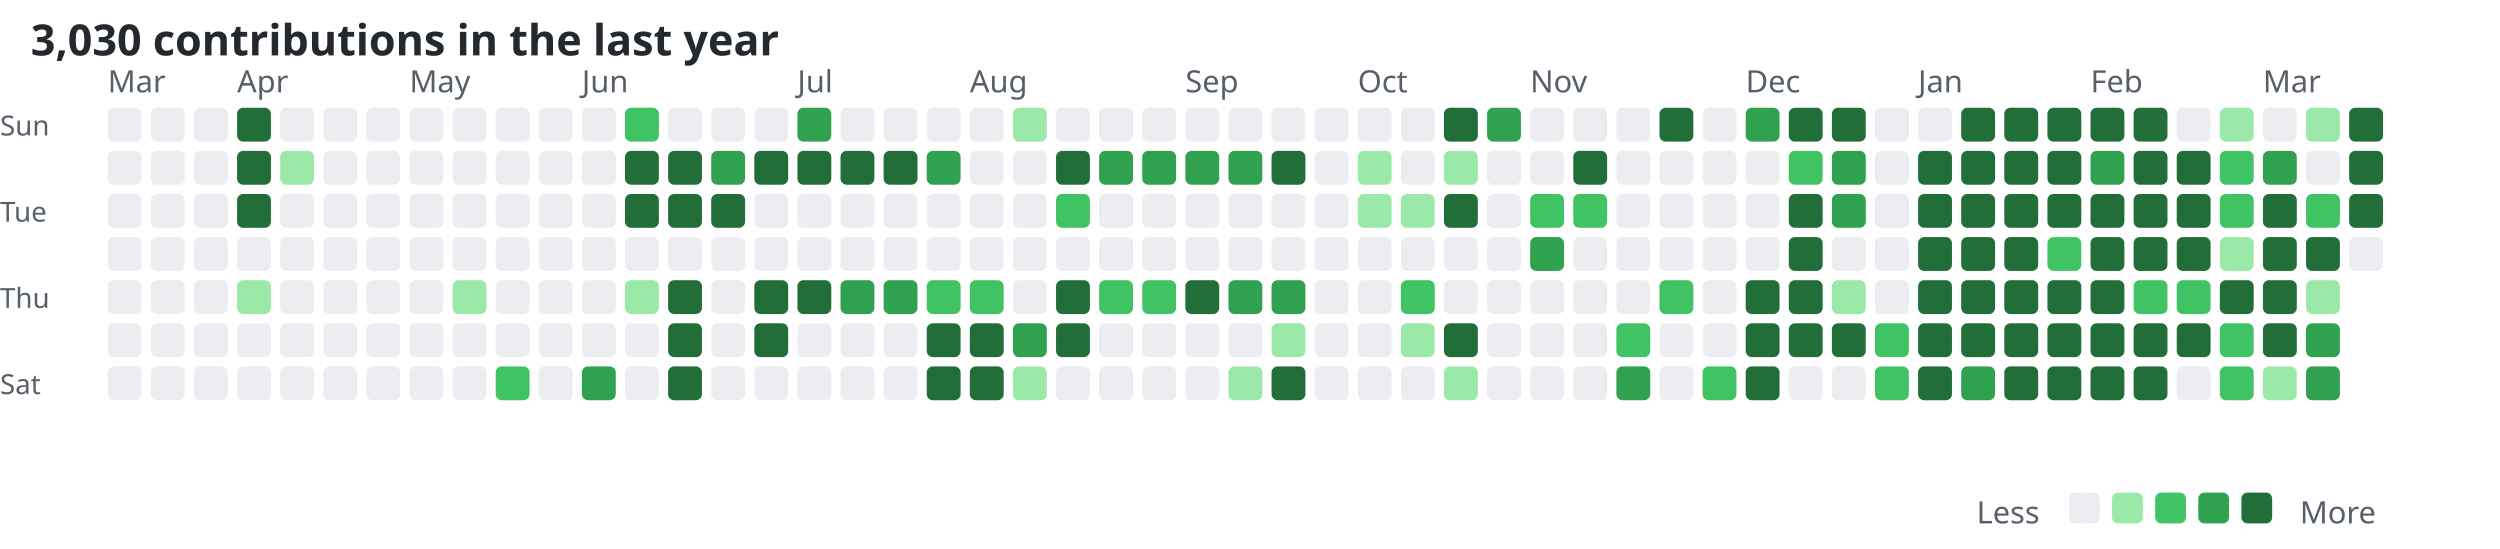
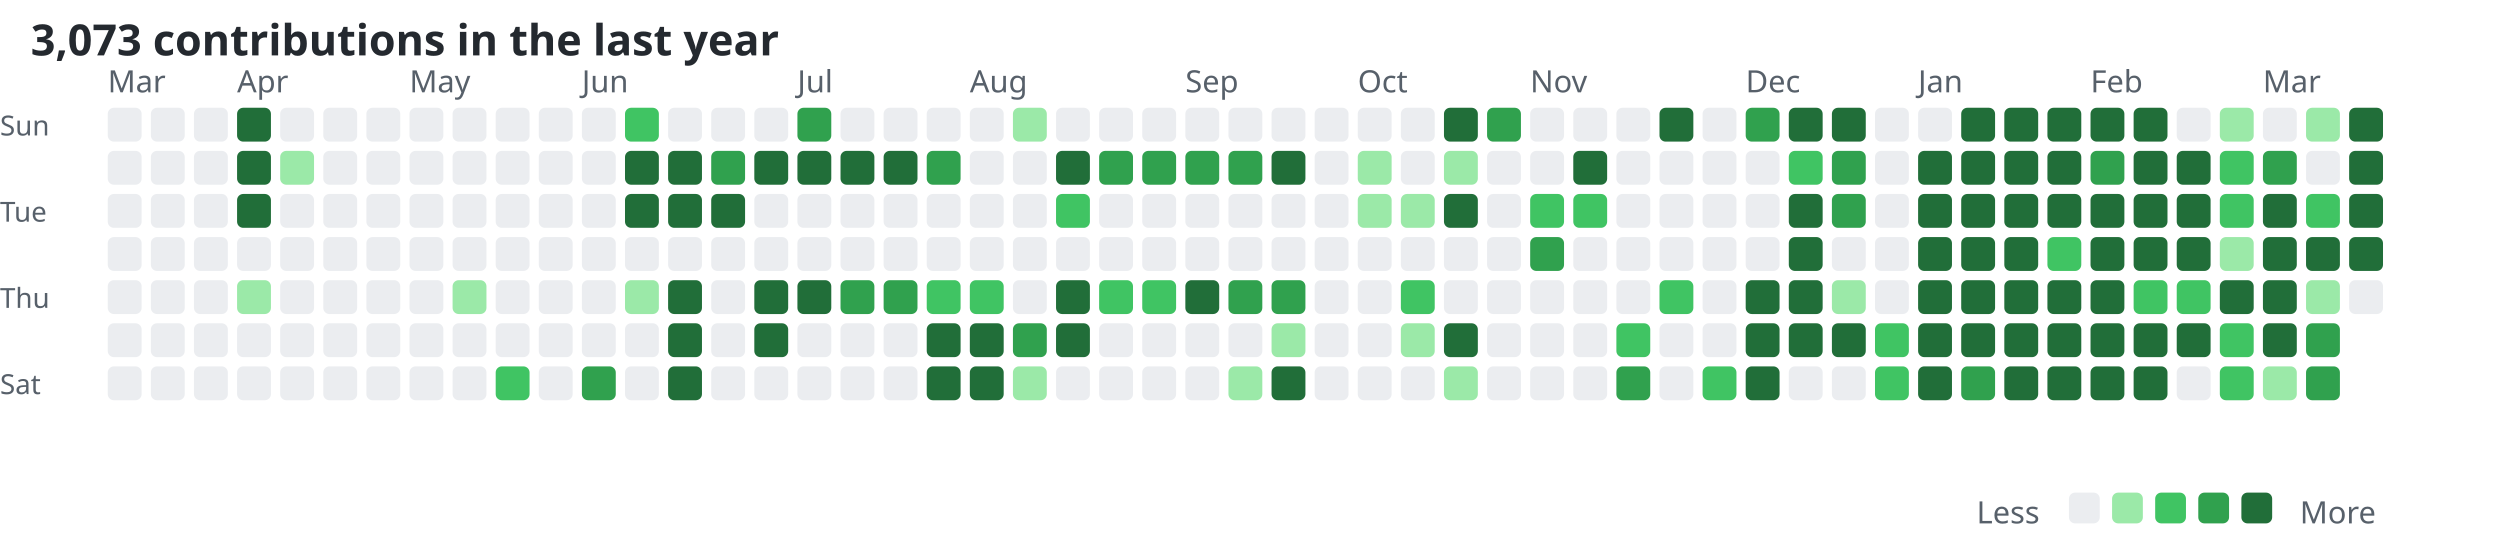
<svg xmlns="http://www.w3.org/2000/svg" width="812" height="178" viewBox="0 0 812 178">
  <style>
    .title { font: 600 14px 'Segoe UI', sans-serif; fill: #24292f; }
    .month { font: 400 10px 'Segoe UI', sans-serif; fill: #57606a; }
    .legend { font: 400 10px 'Segoe UI', sans-serif; fill: #57606a; }
    .day { font: 400 9px 'Segoe UI', sans-serif; fill: #57606a; }
  </style>
-   <text x="10" y="18" class="title">3,030 contributions in the last year</text>
+   <text x="10" y="18" class="title">3,073 contributions in the last year</text>
  <text x="35" y="30" class="month">Mar</text>
  <text x="77" y="30" class="month">Apr</text>
  <text x="133" y="30" class="month">May</text>
  <text x="189" y="30" class="month">Jun</text>
  <text x="259" y="30" class="month">Jul</text>
  <text x="315" y="30" class="month">Aug</text>
  <text x="385" y="30" class="month">Sep</text>
  <text x="441" y="30" class="month">Oct</text>
  <text x="497" y="30" class="month">Nov</text>
  <text x="567" y="30" class="month">Dec</text>
  <text x="623" y="30" class="month">Jan</text>
  <text x="679" y="30" class="month">Feb</text>
  <text x="735" y="30" class="month">Mar</text>
  <text x="0" y="44" class="day">Sun</text>
  <text x="0" y="72" class="day">Tue</text>
  <text x="0" y="100" class="day">Thu</text>
  <text x="0" y="128" class="day">Sat</text>
  <rect x="35" y="35" width="11" height="11" rx="2" ry="2" fill="#ebedf0" />
  <rect x="35" y="49" width="11" height="11" rx="2" ry="2" fill="#ebedf0" />
  <rect x="35" y="63" width="11" height="11" rx="2" ry="2" fill="#ebedf0" />
  <rect x="35" y="77" width="11" height="11" rx="2" ry="2" fill="#ebedf0" />
  <rect x="35" y="91" width="11" height="11" rx="2" ry="2" fill="#ebedf0" />
  <rect x="35" y="105" width="11" height="11" rx="2" ry="2" fill="#ebedf0" />
  <rect x="35" y="119" width="11" height="11" rx="2" ry="2" fill="#ebedf0" />
  <rect x="49" y="35" width="11" height="11" rx="2" ry="2" fill="#ebedf0" />
  <rect x="49" y="49" width="11" height="11" rx="2" ry="2" fill="#ebedf0" />
  <rect x="49" y="63" width="11" height="11" rx="2" ry="2" fill="#ebedf0" />
  <rect x="49" y="77" width="11" height="11" rx="2" ry="2" fill="#ebedf0" />
  <rect x="49" y="91" width="11" height="11" rx="2" ry="2" fill="#ebedf0" />
  <rect x="49" y="105" width="11" height="11" rx="2" ry="2" fill="#ebedf0" />
  <rect x="49" y="119" width="11" height="11" rx="2" ry="2" fill="#ebedf0" />
  <rect x="63" y="35" width="11" height="11" rx="2" ry="2" fill="#ebedf0" />
  <rect x="63" y="49" width="11" height="11" rx="2" ry="2" fill="#ebedf0" />
  <rect x="63" y="63" width="11" height="11" rx="2" ry="2" fill="#ebedf0" />
  <rect x="63" y="77" width="11" height="11" rx="2" ry="2" fill="#ebedf0" />
  <rect x="63" y="91" width="11" height="11" rx="2" ry="2" fill="#ebedf0" />
  <rect x="63" y="105" width="11" height="11" rx="2" ry="2" fill="#ebedf0" />
  <rect x="63" y="119" width="11" height="11" rx="2" ry="2" fill="#ebedf0" />
  <rect x="77" y="35" width="11" height="11" rx="2" ry="2" fill="#216e39" />
  <rect x="77" y="49" width="11" height="11" rx="2" ry="2" fill="#216e39" />
  <rect x="77" y="63" width="11" height="11" rx="2" ry="2" fill="#216e39" />
  <rect x="77" y="77" width="11" height="11" rx="2" ry="2" fill="#ebedf0" />
  <rect x="77" y="91" width="11" height="11" rx="2" ry="2" fill="#9be9a8" />
  <rect x="77" y="105" width="11" height="11" rx="2" ry="2" fill="#ebedf0" />
  <rect x="77" y="119" width="11" height="11" rx="2" ry="2" fill="#ebedf0" />
  <rect x="91" y="35" width="11" height="11" rx="2" ry="2" fill="#ebedf0" />
  <rect x="91" y="49" width="11" height="11" rx="2" ry="2" fill="#9be9a8" />
  <rect x="91" y="63" width="11" height="11" rx="2" ry="2" fill="#ebedf0" />
  <rect x="91" y="77" width="11" height="11" rx="2" ry="2" fill="#ebedf0" />
  <rect x="91" y="91" width="11" height="11" rx="2" ry="2" fill="#ebedf0" />
  <rect x="91" y="105" width="11" height="11" rx="2" ry="2" fill="#ebedf0" />
  <rect x="91" y="119" width="11" height="11" rx="2" ry="2" fill="#ebedf0" />
  <rect x="105" y="35" width="11" height="11" rx="2" ry="2" fill="#ebedf0" />
  <rect x="105" y="49" width="11" height="11" rx="2" ry="2" fill="#ebedf0" />
  <rect x="105" y="63" width="11" height="11" rx="2" ry="2" fill="#ebedf0" />
  <rect x="105" y="77" width="11" height="11" rx="2" ry="2" fill="#ebedf0" />
  <rect x="105" y="91" width="11" height="11" rx="2" ry="2" fill="#ebedf0" />
  <rect x="105" y="105" width="11" height="11" rx="2" ry="2" fill="#ebedf0" />
  <rect x="105" y="119" width="11" height="11" rx="2" ry="2" fill="#ebedf0" />
  <rect x="119" y="35" width="11" height="11" rx="2" ry="2" fill="#ebedf0" />
  <rect x="119" y="49" width="11" height="11" rx="2" ry="2" fill="#ebedf0" />
  <rect x="119" y="63" width="11" height="11" rx="2" ry="2" fill="#ebedf0" />
  <rect x="119" y="77" width="11" height="11" rx="2" ry="2" fill="#ebedf0" />
  <rect x="119" y="91" width="11" height="11" rx="2" ry="2" fill="#ebedf0" />
  <rect x="119" y="105" width="11" height="11" rx="2" ry="2" fill="#ebedf0" />
  <rect x="119" y="119" width="11" height="11" rx="2" ry="2" fill="#ebedf0" />
  <rect x="133" y="35" width="11" height="11" rx="2" ry="2" fill="#ebedf0" />
  <rect x="133" y="49" width="11" height="11" rx="2" ry="2" fill="#ebedf0" />
  <rect x="133" y="63" width="11" height="11" rx="2" ry="2" fill="#ebedf0" />
  <rect x="133" y="77" width="11" height="11" rx="2" ry="2" fill="#ebedf0" />
  <rect x="133" y="91" width="11" height="11" rx="2" ry="2" fill="#ebedf0" />
  <rect x="133" y="105" width="11" height="11" rx="2" ry="2" fill="#ebedf0" />
  <rect x="133" y="119" width="11" height="11" rx="2" ry="2" fill="#ebedf0" />
  <rect x="147" y="35" width="11" height="11" rx="2" ry="2" fill="#ebedf0" />
  <rect x="147" y="49" width="11" height="11" rx="2" ry="2" fill="#ebedf0" />
  <rect x="147" y="63" width="11" height="11" rx="2" ry="2" fill="#ebedf0" />
  <rect x="147" y="77" width="11" height="11" rx="2" ry="2" fill="#ebedf0" />
  <rect x="147" y="91" width="11" height="11" rx="2" ry="2" fill="#9be9a8" />
  <rect x="147" y="105" width="11" height="11" rx="2" ry="2" fill="#ebedf0" />
  <rect x="147" y="119" width="11" height="11" rx="2" ry="2" fill="#ebedf0" />
  <rect x="161" y="35" width="11" height="11" rx="2" ry="2" fill="#ebedf0" />
  <rect x="161" y="49" width="11" height="11" rx="2" ry="2" fill="#ebedf0" />
  <rect x="161" y="63" width="11" height="11" rx="2" ry="2" fill="#ebedf0" />
  <rect x="161" y="77" width="11" height="11" rx="2" ry="2" fill="#ebedf0" />
  <rect x="161" y="91" width="11" height="11" rx="2" ry="2" fill="#ebedf0" />
  <rect x="161" y="105" width="11" height="11" rx="2" ry="2" fill="#ebedf0" />
  <rect x="161" y="119" width="11" height="11" rx="2" ry="2" fill="#40c463" />
  <rect x="175" y="35" width="11" height="11" rx="2" ry="2" fill="#ebedf0" />
  <rect x="175" y="49" width="11" height="11" rx="2" ry="2" fill="#ebedf0" />
  <rect x="175" y="63" width="11" height="11" rx="2" ry="2" fill="#ebedf0" />
  <rect x="175" y="77" width="11" height="11" rx="2" ry="2" fill="#ebedf0" />
  <rect x="175" y="91" width="11" height="11" rx="2" ry="2" fill="#ebedf0" />
  <rect x="175" y="105" width="11" height="11" rx="2" ry="2" fill="#ebedf0" />
  <rect x="175" y="119" width="11" height="11" rx="2" ry="2" fill="#ebedf0" />
  <rect x="189" y="35" width="11" height="11" rx="2" ry="2" fill="#ebedf0" />
  <rect x="189" y="49" width="11" height="11" rx="2" ry="2" fill="#ebedf0" />
  <rect x="189" y="63" width="11" height="11" rx="2" ry="2" fill="#ebedf0" />
  <rect x="189" y="77" width="11" height="11" rx="2" ry="2" fill="#ebedf0" />
  <rect x="189" y="91" width="11" height="11" rx="2" ry="2" fill="#ebedf0" />
  <rect x="189" y="105" width="11" height="11" rx="2" ry="2" fill="#ebedf0" />
  <rect x="189" y="119" width="11" height="11" rx="2" ry="2" fill="#30a14e" />
  <rect x="203" y="35" width="11" height="11" rx="2" ry="2" fill="#40c463" />
  <rect x="203" y="49" width="11" height="11" rx="2" ry="2" fill="#216e39" />
  <rect x="203" y="63" width="11" height="11" rx="2" ry="2" fill="#216e39" />
  <rect x="203" y="77" width="11" height="11" rx="2" ry="2" fill="#ebedf0" />
  <rect x="203" y="91" width="11" height="11" rx="2" ry="2" fill="#9be9a8" />
  <rect x="203" y="105" width="11" height="11" rx="2" ry="2" fill="#ebedf0" />
  <rect x="203" y="119" width="11" height="11" rx="2" ry="2" fill="#ebedf0" />
  <rect x="217" y="35" width="11" height="11" rx="2" ry="2" fill="#ebedf0" />
  <rect x="217" y="49" width="11" height="11" rx="2" ry="2" fill="#216e39" />
  <rect x="217" y="63" width="11" height="11" rx="2" ry="2" fill="#216e39" />
  <rect x="217" y="77" width="11" height="11" rx="2" ry="2" fill="#ebedf0" />
  <rect x="217" y="91" width="11" height="11" rx="2" ry="2" fill="#216e39" />
  <rect x="217" y="105" width="11" height="11" rx="2" ry="2" fill="#216e39" />
  <rect x="217" y="119" width="11" height="11" rx="2" ry="2" fill="#216e39" />
  <rect x="231" y="35" width="11" height="11" rx="2" ry="2" fill="#ebedf0" />
  <rect x="231" y="49" width="11" height="11" rx="2" ry="2" fill="#30a14e" />
  <rect x="231" y="63" width="11" height="11" rx="2" ry="2" fill="#216e39" />
  <rect x="231" y="77" width="11" height="11" rx="2" ry="2" fill="#ebedf0" />
  <rect x="231" y="91" width="11" height="11" rx="2" ry="2" fill="#ebedf0" />
  <rect x="231" y="105" width="11" height="11" rx="2" ry="2" fill="#ebedf0" />
  <rect x="231" y="119" width="11" height="11" rx="2" ry="2" fill="#ebedf0" />
  <rect x="245" y="35" width="11" height="11" rx="2" ry="2" fill="#ebedf0" />
  <rect x="245" y="49" width="11" height="11" rx="2" ry="2" fill="#216e39" />
  <rect x="245" y="63" width="11" height="11" rx="2" ry="2" fill="#ebedf0" />
  <rect x="245" y="77" width="11" height="11" rx="2" ry="2" fill="#ebedf0" />
  <rect x="245" y="91" width="11" height="11" rx="2" ry="2" fill="#216e39" />
  <rect x="245" y="105" width="11" height="11" rx="2" ry="2" fill="#216e39" />
  <rect x="245" y="119" width="11" height="11" rx="2" ry="2" fill="#ebedf0" />
  <rect x="259" y="35" width="11" height="11" rx="2" ry="2" fill="#30a14e" />
  <rect x="259" y="49" width="11" height="11" rx="2" ry="2" fill="#216e39" />
  <rect x="259" y="63" width="11" height="11" rx="2" ry="2" fill="#ebedf0" />
  <rect x="259" y="77" width="11" height="11" rx="2" ry="2" fill="#ebedf0" />
  <rect x="259" y="91" width="11" height="11" rx="2" ry="2" fill="#216e39" />
  <rect x="259" y="105" width="11" height="11" rx="2" ry="2" fill="#ebedf0" />
  <rect x="259" y="119" width="11" height="11" rx="2" ry="2" fill="#ebedf0" />
  <rect x="273" y="35" width="11" height="11" rx="2" ry="2" fill="#ebedf0" />
  <rect x="273" y="49" width="11" height="11" rx="2" ry="2" fill="#216e39" />
  <rect x="273" y="63" width="11" height="11" rx="2" ry="2" fill="#ebedf0" />
  <rect x="273" y="77" width="11" height="11" rx="2" ry="2" fill="#ebedf0" />
  <rect x="273" y="91" width="11" height="11" rx="2" ry="2" fill="#30a14e" />
  <rect x="273" y="105" width="11" height="11" rx="2" ry="2" fill="#ebedf0" />
  <rect x="273" y="119" width="11" height="11" rx="2" ry="2" fill="#ebedf0" />
  <rect x="287" y="35" width="11" height="11" rx="2" ry="2" fill="#ebedf0" />
  <rect x="287" y="49" width="11" height="11" rx="2" ry="2" fill="#216e39" />
  <rect x="287" y="63" width="11" height="11" rx="2" ry="2" fill="#ebedf0" />
  <rect x="287" y="77" width="11" height="11" rx="2" ry="2" fill="#ebedf0" />
  <rect x="287" y="91" width="11" height="11" rx="2" ry="2" fill="#30a14e" />
  <rect x="287" y="105" width="11" height="11" rx="2" ry="2" fill="#ebedf0" />
  <rect x="287" y="119" width="11" height="11" rx="2" ry="2" fill="#ebedf0" />
  <rect x="301" y="35" width="11" height="11" rx="2" ry="2" fill="#ebedf0" />
  <rect x="301" y="49" width="11" height="11" rx="2" ry="2" fill="#30a14e" />
  <rect x="301" y="63" width="11" height="11" rx="2" ry="2" fill="#ebedf0" />
  <rect x="301" y="77" width="11" height="11" rx="2" ry="2" fill="#ebedf0" />
  <rect x="301" y="91" width="11" height="11" rx="2" ry="2" fill="#40c463" />
  <rect x="301" y="105" width="11" height="11" rx="2" ry="2" fill="#216e39" />
  <rect x="301" y="119" width="11" height="11" rx="2" ry="2" fill="#216e39" />
  <rect x="315" y="35" width="11" height="11" rx="2" ry="2" fill="#ebedf0" />
  <rect x="315" y="49" width="11" height="11" rx="2" ry="2" fill="#ebedf0" />
  <rect x="315" y="63" width="11" height="11" rx="2" ry="2" fill="#ebedf0" />
  <rect x="315" y="77" width="11" height="11" rx="2" ry="2" fill="#ebedf0" />
  <rect x="315" y="91" width="11" height="11" rx="2" ry="2" fill="#40c463" />
  <rect x="315" y="105" width="11" height="11" rx="2" ry="2" fill="#216e39" />
  <rect x="315" y="119" width="11" height="11" rx="2" ry="2" fill="#216e39" />
  <rect x="329" y="35" width="11" height="11" rx="2" ry="2" fill="#9be9a8" />
  <rect x="329" y="49" width="11" height="11" rx="2" ry="2" fill="#ebedf0" />
  <rect x="329" y="63" width="11" height="11" rx="2" ry="2" fill="#ebedf0" />
  <rect x="329" y="77" width="11" height="11" rx="2" ry="2" fill="#ebedf0" />
  <rect x="329" y="91" width="11" height="11" rx="2" ry="2" fill="#ebedf0" />
  <rect x="329" y="105" width="11" height="11" rx="2" ry="2" fill="#30a14e" />
  <rect x="329" y="119" width="11" height="11" rx="2" ry="2" fill="#9be9a8" />
  <rect x="343" y="35" width="11" height="11" rx="2" ry="2" fill="#ebedf0" />
  <rect x="343" y="49" width="11" height="11" rx="2" ry="2" fill="#216e39" />
  <rect x="343" y="63" width="11" height="11" rx="2" ry="2" fill="#40c463" />
  <rect x="343" y="77" width="11" height="11" rx="2" ry="2" fill="#ebedf0" />
  <rect x="343" y="91" width="11" height="11" rx="2" ry="2" fill="#216e39" />
  <rect x="343" y="105" width="11" height="11" rx="2" ry="2" fill="#216e39" />
  <rect x="343" y="119" width="11" height="11" rx="2" ry="2" fill="#ebedf0" />
  <rect x="357" y="35" width="11" height="11" rx="2" ry="2" fill="#ebedf0" />
  <rect x="357" y="49" width="11" height="11" rx="2" ry="2" fill="#30a14e" />
  <rect x="357" y="63" width="11" height="11" rx="2" ry="2" fill="#ebedf0" />
  <rect x="357" y="77" width="11" height="11" rx="2" ry="2" fill="#ebedf0" />
  <rect x="357" y="91" width="11" height="11" rx="2" ry="2" fill="#40c463" />
  <rect x="357" y="105" width="11" height="11" rx="2" ry="2" fill="#ebedf0" />
  <rect x="357" y="119" width="11" height="11" rx="2" ry="2" fill="#ebedf0" />
  <rect x="371" y="35" width="11" height="11" rx="2" ry="2" fill="#ebedf0" />
  <rect x="371" y="49" width="11" height="11" rx="2" ry="2" fill="#30a14e" />
  <rect x="371" y="63" width="11" height="11" rx="2" ry="2" fill="#ebedf0" />
  <rect x="371" y="77" width="11" height="11" rx="2" ry="2" fill="#ebedf0" />
  <rect x="371" y="91" width="11" height="11" rx="2" ry="2" fill="#40c463" />
  <rect x="371" y="105" width="11" height="11" rx="2" ry="2" fill="#ebedf0" />
  <rect x="371" y="119" width="11" height="11" rx="2" ry="2" fill="#ebedf0" />
  <rect x="385" y="35" width="11" height="11" rx="2" ry="2" fill="#ebedf0" />
  <rect x="385" y="49" width="11" height="11" rx="2" ry="2" fill="#30a14e" />
  <rect x="385" y="63" width="11" height="11" rx="2" ry="2" fill="#ebedf0" />
  <rect x="385" y="77" width="11" height="11" rx="2" ry="2" fill="#ebedf0" />
  <rect x="385" y="91" width="11" height="11" rx="2" ry="2" fill="#216e39" />
  <rect x="385" y="105" width="11" height="11" rx="2" ry="2" fill="#ebedf0" />
  <rect x="385" y="119" width="11" height="11" rx="2" ry="2" fill="#ebedf0" />
  <rect x="399" y="35" width="11" height="11" rx="2" ry="2" fill="#ebedf0" />
  <rect x="399" y="49" width="11" height="11" rx="2" ry="2" fill="#30a14e" />
  <rect x="399" y="63" width="11" height="11" rx="2" ry="2" fill="#ebedf0" />
  <rect x="399" y="77" width="11" height="11" rx="2" ry="2" fill="#ebedf0" />
  <rect x="399" y="91" width="11" height="11" rx="2" ry="2" fill="#30a14e" />
  <rect x="399" y="105" width="11" height="11" rx="2" ry="2" fill="#ebedf0" />
  <rect x="399" y="119" width="11" height="11" rx="2" ry="2" fill="#9be9a8" />
  <rect x="413" y="35" width="11" height="11" rx="2" ry="2" fill="#ebedf0" />
  <rect x="413" y="49" width="11" height="11" rx="2" ry="2" fill="#216e39" />
  <rect x="413" y="63" width="11" height="11" rx="2" ry="2" fill="#ebedf0" />
  <rect x="413" y="77" width="11" height="11" rx="2" ry="2" fill="#ebedf0" />
  <rect x="413" y="91" width="11" height="11" rx="2" ry="2" fill="#30a14e" />
  <rect x="413" y="105" width="11" height="11" rx="2" ry="2" fill="#9be9a8" />
  <rect x="413" y="119" width="11" height="11" rx="2" ry="2" fill="#216e39" />
  <rect x="427" y="35" width="11" height="11" rx="2" ry="2" fill="#ebedf0" />
  <rect x="427" y="49" width="11" height="11" rx="2" ry="2" fill="#ebedf0" />
  <rect x="427" y="63" width="11" height="11" rx="2" ry="2" fill="#ebedf0" />
  <rect x="427" y="77" width="11" height="11" rx="2" ry="2" fill="#ebedf0" />
  <rect x="427" y="91" width="11" height="11" rx="2" ry="2" fill="#ebedf0" />
  <rect x="427" y="105" width="11" height="11" rx="2" ry="2" fill="#ebedf0" />
  <rect x="427" y="119" width="11" height="11" rx="2" ry="2" fill="#ebedf0" />
  <rect x="441" y="35" width="11" height="11" rx="2" ry="2" fill="#ebedf0" />
  <rect x="441" y="49" width="11" height="11" rx="2" ry="2" fill="#9be9a8" />
  <rect x="441" y="63" width="11" height="11" rx="2" ry="2" fill="#9be9a8" />
  <rect x="441" y="77" width="11" height="11" rx="2" ry="2" fill="#ebedf0" />
  <rect x="441" y="91" width="11" height="11" rx="2" ry="2" fill="#ebedf0" />
  <rect x="441" y="105" width="11" height="11" rx="2" ry="2" fill="#ebedf0" />
  <rect x="441" y="119" width="11" height="11" rx="2" ry="2" fill="#ebedf0" />
  <rect x="455" y="35" width="11" height="11" rx="2" ry="2" fill="#ebedf0" />
  <rect x="455" y="49" width="11" height="11" rx="2" ry="2" fill="#ebedf0" />
  <rect x="455" y="63" width="11" height="11" rx="2" ry="2" fill="#9be9a8" />
  <rect x="455" y="77" width="11" height="11" rx="2" ry="2" fill="#ebedf0" />
  <rect x="455" y="91" width="11" height="11" rx="2" ry="2" fill="#40c463" />
  <rect x="455" y="105" width="11" height="11" rx="2" ry="2" fill="#9be9a8" />
  <rect x="455" y="119" width="11" height="11" rx="2" ry="2" fill="#ebedf0" />
  <rect x="469" y="35" width="11" height="11" rx="2" ry="2" fill="#216e39" />
  <rect x="469" y="49" width="11" height="11" rx="2" ry="2" fill="#9be9a8" />
  <rect x="469" y="63" width="11" height="11" rx="2" ry="2" fill="#216e39" />
  <rect x="469" y="77" width="11" height="11" rx="2" ry="2" fill="#ebedf0" />
  <rect x="469" y="91" width="11" height="11" rx="2" ry="2" fill="#ebedf0" />
  <rect x="469" y="105" width="11" height="11" rx="2" ry="2" fill="#216e39" />
  <rect x="469" y="119" width="11" height="11" rx="2" ry="2" fill="#9be9a8" />
  <rect x="483" y="35" width="11" height="11" rx="2" ry="2" fill="#30a14e" />
  <rect x="483" y="49" width="11" height="11" rx="2" ry="2" fill="#ebedf0" />
  <rect x="483" y="63" width="11" height="11" rx="2" ry="2" fill="#ebedf0" />
  <rect x="483" y="77" width="11" height="11" rx="2" ry="2" fill="#ebedf0" />
  <rect x="483" y="91" width="11" height="11" rx="2" ry="2" fill="#ebedf0" />
  <rect x="483" y="105" width="11" height="11" rx="2" ry="2" fill="#ebedf0" />
  <rect x="483" y="119" width="11" height="11" rx="2" ry="2" fill="#ebedf0" />
  <rect x="497" y="35" width="11" height="11" rx="2" ry="2" fill="#ebedf0" />
  <rect x="497" y="49" width="11" height="11" rx="2" ry="2" fill="#ebedf0" />
  <rect x="497" y="63" width="11" height="11" rx="2" ry="2" fill="#40c463" />
  <rect x="497" y="77" width="11" height="11" rx="2" ry="2" fill="#30a14e" />
  <rect x="497" y="91" width="11" height="11" rx="2" ry="2" fill="#ebedf0" />
  <rect x="497" y="105" width="11" height="11" rx="2" ry="2" fill="#ebedf0" />
  <rect x="497" y="119" width="11" height="11" rx="2" ry="2" fill="#ebedf0" />
  <rect x="511" y="35" width="11" height="11" rx="2" ry="2" fill="#ebedf0" />
  <rect x="511" y="49" width="11" height="11" rx="2" ry="2" fill="#216e39" />
  <rect x="511" y="63" width="11" height="11" rx="2" ry="2" fill="#40c463" />
  <rect x="511" y="77" width="11" height="11" rx="2" ry="2" fill="#ebedf0" />
  <rect x="511" y="91" width="11" height="11" rx="2" ry="2" fill="#ebedf0" />
  <rect x="511" y="105" width="11" height="11" rx="2" ry="2" fill="#ebedf0" />
  <rect x="511" y="119" width="11" height="11" rx="2" ry="2" fill="#ebedf0" />
  <rect x="525" y="35" width="11" height="11" rx="2" ry="2" fill="#ebedf0" />
  <rect x="525" y="49" width="11" height="11" rx="2" ry="2" fill="#ebedf0" />
  <rect x="525" y="63" width="11" height="11" rx="2" ry="2" fill="#ebedf0" />
  <rect x="525" y="77" width="11" height="11" rx="2" ry="2" fill="#ebedf0" />
  <rect x="525" y="91" width="11" height="11" rx="2" ry="2" fill="#ebedf0" />
  <rect x="525" y="105" width="11" height="11" rx="2" ry="2" fill="#40c463" />
  <rect x="525" y="119" width="11" height="11" rx="2" ry="2" fill="#30a14e" />
  <rect x="539" y="35" width="11" height="11" rx="2" ry="2" fill="#216e39" />
  <rect x="539" y="49" width="11" height="11" rx="2" ry="2" fill="#ebedf0" />
  <rect x="539" y="63" width="11" height="11" rx="2" ry="2" fill="#ebedf0" />
  <rect x="539" y="77" width="11" height="11" rx="2" ry="2" fill="#ebedf0" />
  <rect x="539" y="91" width="11" height="11" rx="2" ry="2" fill="#40c463" />
  <rect x="539" y="105" width="11" height="11" rx="2" ry="2" fill="#ebedf0" />
  <rect x="539" y="119" width="11" height="11" rx="2" ry="2" fill="#ebedf0" />
  <rect x="553" y="35" width="11" height="11" rx="2" ry="2" fill="#ebedf0" />
  <rect x="553" y="49" width="11" height="11" rx="2" ry="2" fill="#ebedf0" />
  <rect x="553" y="63" width="11" height="11" rx="2" ry="2" fill="#ebedf0" />
  <rect x="553" y="77" width="11" height="11" rx="2" ry="2" fill="#ebedf0" />
  <rect x="553" y="91" width="11" height="11" rx="2" ry="2" fill="#ebedf0" />
  <rect x="553" y="105" width="11" height="11" rx="2" ry="2" fill="#ebedf0" />
  <rect x="553" y="119" width="11" height="11" rx="2" ry="2" fill="#40c463" />
  <rect x="567" y="35" width="11" height="11" rx="2" ry="2" fill="#30a14e" />
  <rect x="567" y="49" width="11" height="11" rx="2" ry="2" fill="#ebedf0" />
  <rect x="567" y="63" width="11" height="11" rx="2" ry="2" fill="#ebedf0" />
  <rect x="567" y="77" width="11" height="11" rx="2" ry="2" fill="#ebedf0" />
  <rect x="567" y="91" width="11" height="11" rx="2" ry="2" fill="#216e39" />
  <rect x="567" y="105" width="11" height="11" rx="2" ry="2" fill="#216e39" />
  <rect x="567" y="119" width="11" height="11" rx="2" ry="2" fill="#216e39" />
  <rect x="581" y="35" width="11" height="11" rx="2" ry="2" fill="#216e39" />
  <rect x="581" y="49" width="11" height="11" rx="2" ry="2" fill="#40c463" />
  <rect x="581" y="63" width="11" height="11" rx="2" ry="2" fill="#216e39" />
  <rect x="581" y="77" width="11" height="11" rx="2" ry="2" fill="#216e39" />
  <rect x="581" y="91" width="11" height="11" rx="2" ry="2" fill="#216e39" />
  <rect x="581" y="105" width="11" height="11" rx="2" ry="2" fill="#216e39" />
  <rect x="581" y="119" width="11" height="11" rx="2" ry="2" fill="#ebedf0" />
  <rect x="595" y="35" width="11" height="11" rx="2" ry="2" fill="#216e39" />
  <rect x="595" y="49" width="11" height="11" rx="2" ry="2" fill="#30a14e" />
  <rect x="595" y="63" width="11" height="11" rx="2" ry="2" fill="#30a14e" />
  <rect x="595" y="77" width="11" height="11" rx="2" ry="2" fill="#ebedf0" />
  <rect x="595" y="91" width="11" height="11" rx="2" ry="2" fill="#9be9a8" />
  <rect x="595" y="105" width="11" height="11" rx="2" ry="2" fill="#216e39" />
  <rect x="595" y="119" width="11" height="11" rx="2" ry="2" fill="#ebedf0" />
  <rect x="609" y="35" width="11" height="11" rx="2" ry="2" fill="#ebedf0" />
  <rect x="609" y="49" width="11" height="11" rx="2" ry="2" fill="#ebedf0" />
  <rect x="609" y="63" width="11" height="11" rx="2" ry="2" fill="#ebedf0" />
  <rect x="609" y="77" width="11" height="11" rx="2" ry="2" fill="#ebedf0" />
  <rect x="609" y="91" width="11" height="11" rx="2" ry="2" fill="#ebedf0" />
  <rect x="609" y="105" width="11" height="11" rx="2" ry="2" fill="#40c463" />
  <rect x="609" y="119" width="11" height="11" rx="2" ry="2" fill="#40c463" />
  <rect x="623" y="35" width="11" height="11" rx="2" ry="2" fill="#ebedf0" />
  <rect x="623" y="49" width="11" height="11" rx="2" ry="2" fill="#216e39" />
  <rect x="623" y="63" width="11" height="11" rx="2" ry="2" fill="#216e39" />
  <rect x="623" y="77" width="11" height="11" rx="2" ry="2" fill="#216e39" />
  <rect x="623" y="91" width="11" height="11" rx="2" ry="2" fill="#216e39" />
  <rect x="623" y="105" width="11" height="11" rx="2" ry="2" fill="#216e39" />
  <rect x="623" y="119" width="11" height="11" rx="2" ry="2" fill="#216e39" />
  <rect x="637" y="35" width="11" height="11" rx="2" ry="2" fill="#216e39" />
  <rect x="637" y="49" width="11" height="11" rx="2" ry="2" fill="#216e39" />
  <rect x="637" y="63" width="11" height="11" rx="2" ry="2" fill="#216e39" />
  <rect x="637" y="77" width="11" height="11" rx="2" ry="2" fill="#216e39" />
  <rect x="637" y="91" width="11" height="11" rx="2" ry="2" fill="#216e39" />
  <rect x="637" y="105" width="11" height="11" rx="2" ry="2" fill="#216e39" />
  <rect x="637" y="119" width="11" height="11" rx="2" ry="2" fill="#30a14e" />
  <rect x="651" y="35" width="11" height="11" rx="2" ry="2" fill="#216e39" />
  <rect x="651" y="49" width="11" height="11" rx="2" ry="2" fill="#216e39" />
  <rect x="651" y="63" width="11" height="11" rx="2" ry="2" fill="#216e39" />
  <rect x="651" y="77" width="11" height="11" rx="2" ry="2" fill="#216e39" />
  <rect x="651" y="91" width="11" height="11" rx="2" ry="2" fill="#216e39" />
  <rect x="651" y="105" width="11" height="11" rx="2" ry="2" fill="#216e39" />
  <rect x="651" y="119" width="11" height="11" rx="2" ry="2" fill="#216e39" />
  <rect x="665" y="35" width="11" height="11" rx="2" ry="2" fill="#216e39" />
  <rect x="665" y="49" width="11" height="11" rx="2" ry="2" fill="#216e39" />
  <rect x="665" y="63" width="11" height="11" rx="2" ry="2" fill="#216e39" />
  <rect x="665" y="77" width="11" height="11" rx="2" ry="2" fill="#40c463" />
  <rect x="665" y="91" width="11" height="11" rx="2" ry="2" fill="#216e39" />
  <rect x="665" y="105" width="11" height="11" rx="2" ry="2" fill="#216e39" />
  <rect x="665" y="119" width="11" height="11" rx="2" ry="2" fill="#216e39" />
  <rect x="679" y="35" width="11" height="11" rx="2" ry="2" fill="#216e39" />
  <rect x="679" y="49" width="11" height="11" rx="2" ry="2" fill="#30a14e" />
  <rect x="679" y="63" width="11" height="11" rx="2" ry="2" fill="#216e39" />
  <rect x="679" y="77" width="11" height="11" rx="2" ry="2" fill="#216e39" />
  <rect x="679" y="91" width="11" height="11" rx="2" ry="2" fill="#216e39" />
  <rect x="679" y="105" width="11" height="11" rx="2" ry="2" fill="#216e39" />
  <rect x="679" y="119" width="11" height="11" rx="2" ry="2" fill="#216e39" />
  <rect x="693" y="35" width="11" height="11" rx="2" ry="2" fill="#216e39" />
  <rect x="693" y="49" width="11" height="11" rx="2" ry="2" fill="#216e39" />
  <rect x="693" y="63" width="11" height="11" rx="2" ry="2" fill="#216e39" />
  <rect x="693" y="77" width="11" height="11" rx="2" ry="2" fill="#216e39" />
  <rect x="693" y="91" width="11" height="11" rx="2" ry="2" fill="#40c463" />
  <rect x="693" y="105" width="11" height="11" rx="2" ry="2" fill="#216e39" />
  <rect x="693" y="119" width="11" height="11" rx="2" ry="2" fill="#216e39" />
  <rect x="707" y="35" width="11" height="11" rx="2" ry="2" fill="#ebedf0" />
  <rect x="707" y="49" width="11" height="11" rx="2" ry="2" fill="#216e39" />
  <rect x="707" y="63" width="11" height="11" rx="2" ry="2" fill="#216e39" />
  <rect x="707" y="77" width="11" height="11" rx="2" ry="2" fill="#216e39" />
  <rect x="707" y="91" width="11" height="11" rx="2" ry="2" fill="#40c463" />
  <rect x="707" y="105" width="11" height="11" rx="2" ry="2" fill="#216e39" />
  <rect x="707" y="119" width="11" height="11" rx="2" ry="2" fill="#ebedf0" />
  <rect x="721" y="35" width="11" height="11" rx="2" ry="2" fill="#9be9a8" />
  <rect x="721" y="49" width="11" height="11" rx="2" ry="2" fill="#40c463" />
  <rect x="721" y="63" width="11" height="11" rx="2" ry="2" fill="#40c463" />
  <rect x="721" y="77" width="11" height="11" rx="2" ry="2" fill="#9be9a8" />
  <rect x="721" y="91" width="11" height="11" rx="2" ry="2" fill="#216e39" />
  <rect x="721" y="105" width="11" height="11" rx="2" ry="2" fill="#40c463" />
  <rect x="721" y="119" width="11" height="11" rx="2" ry="2" fill="#40c463" />
  <rect x="735" y="35" width="11" height="11" rx="2" ry="2" fill="#ebedf0" />
  <rect x="735" y="49" width="11" height="11" rx="2" ry="2" fill="#30a14e" />
  <rect x="735" y="63" width="11" height="11" rx="2" ry="2" fill="#216e39" />
  <rect x="735" y="77" width="11" height="11" rx="2" ry="2" fill="#216e39" />
  <rect x="735" y="91" width="11" height="11" rx="2" ry="2" fill="#216e39" />
  <rect x="735" y="105" width="11" height="11" rx="2" ry="2" fill="#216e39" />
  <rect x="735" y="119" width="11" height="11" rx="2" ry="2" fill="#9be9a8" />
  <rect x="749" y="35" width="11" height="11" rx="2" ry="2" fill="#9be9a8" />
  <rect x="749" y="49" width="11" height="11" rx="2" ry="2" fill="#ebedf0" />
  <rect x="749" y="63" width="11" height="11" rx="2" ry="2" fill="#40c463" />
  <rect x="749" y="77" width="11" height="11" rx="2" ry="2" fill="#216e39" />
  <rect x="749" y="91" width="11" height="11" rx="2" ry="2" fill="#9be9a8" />
  <rect x="749" y="105" width="11" height="11" rx="2" ry="2" fill="#30a14e" />
  <rect x="749" y="119" width="11" height="11" rx="2" ry="2" fill="#30a14e" />
  <rect x="763" y="35" width="11" height="11" rx="2" ry="2" fill="#216e39" />
  <rect x="763" y="49" width="11" height="11" rx="2" ry="2" fill="#216e39" />
  <rect x="763" y="63" width="11" height="11" rx="2" ry="2" fill="#216e39" />
-   <rect x="763" y="77" width="11" height="11" rx="2" ry="2" fill="#ebedf0" />
+   <rect x="763" y="77" width="11" height="11" rx="2" ry="2" fill="#216e39" />
+   <rect x="763" y="91" width="11" height="11" rx="2" ry="2" fill="#ebedf0" />
  <text x="642" y="170" class="legend">Less</text>
  <rect x="672" y="160" width="10" height="10" rx="2" fill="#ebedf0" />
  <rect x="686" y="160" width="10" height="10" rx="2" fill="#9be9a8" />
  <rect x="700" y="160" width="10" height="10" rx="2" fill="#40c463" />
  <rect x="714" y="160" width="10" height="10" rx="2" fill="#30a14e" />
  <rect x="728" y="160" width="10" height="10" rx="2" fill="#216e39" />
  <text x="747" y="170" class="legend">More</text>
</svg>
